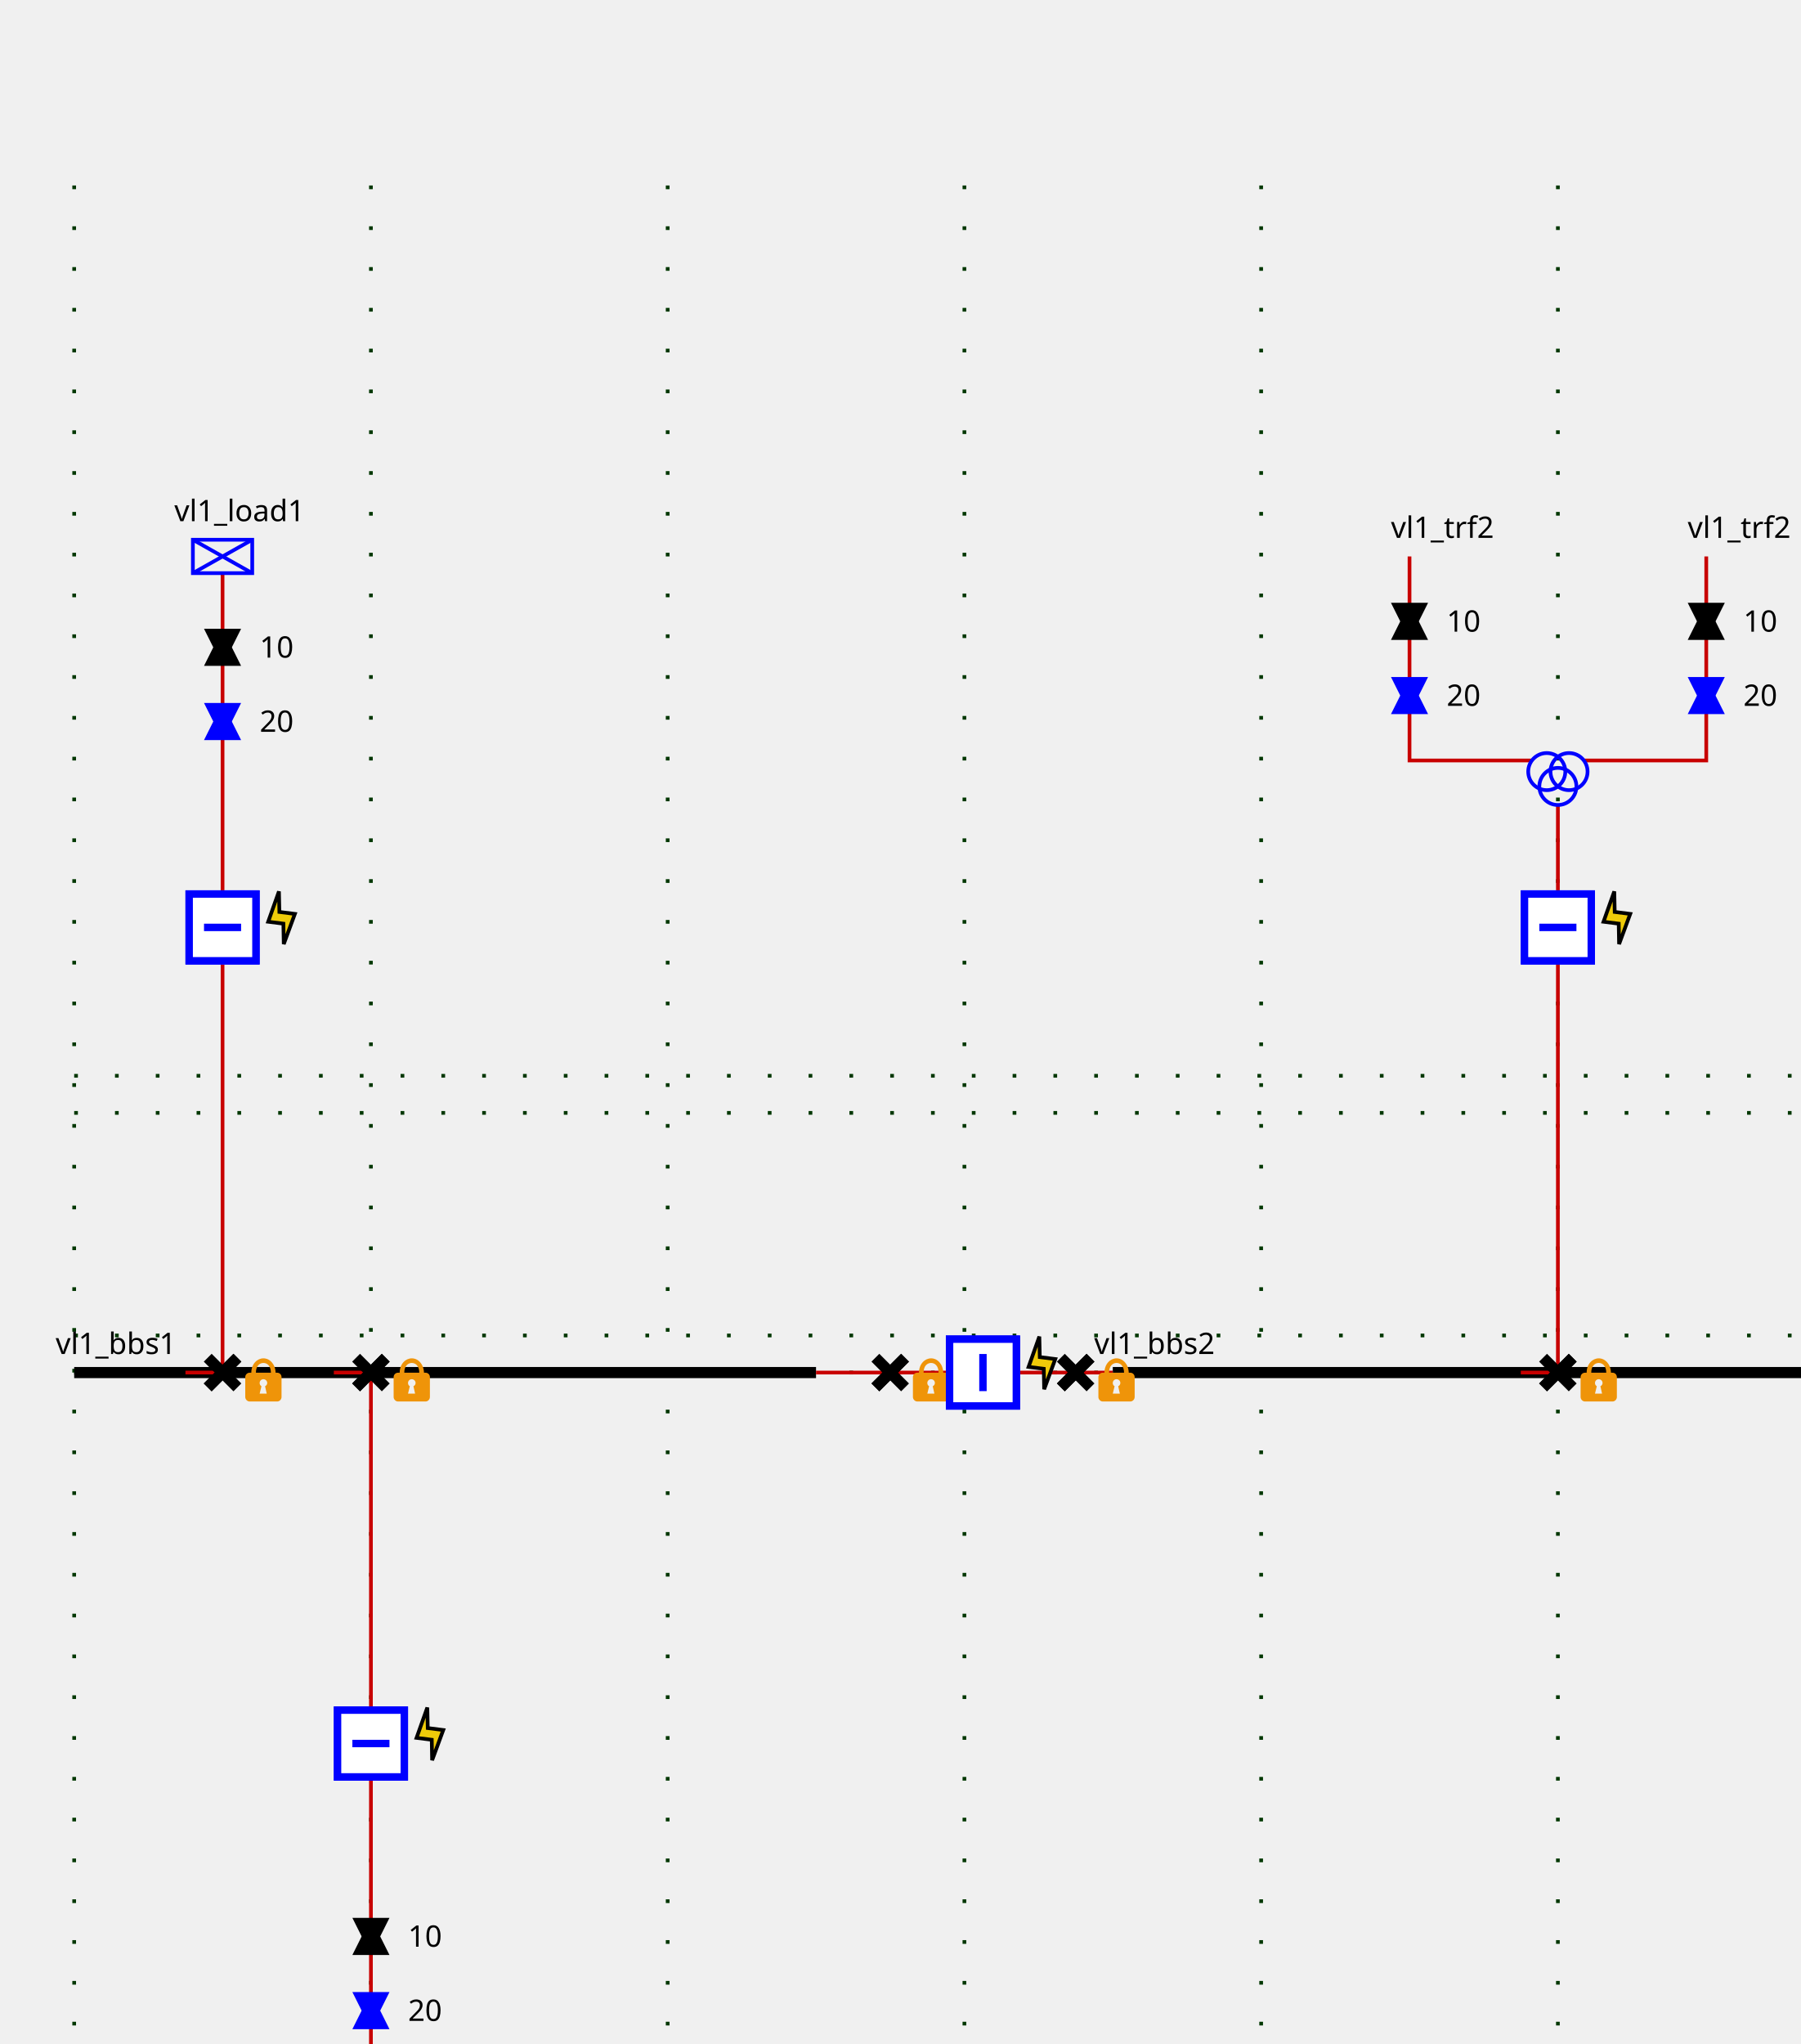
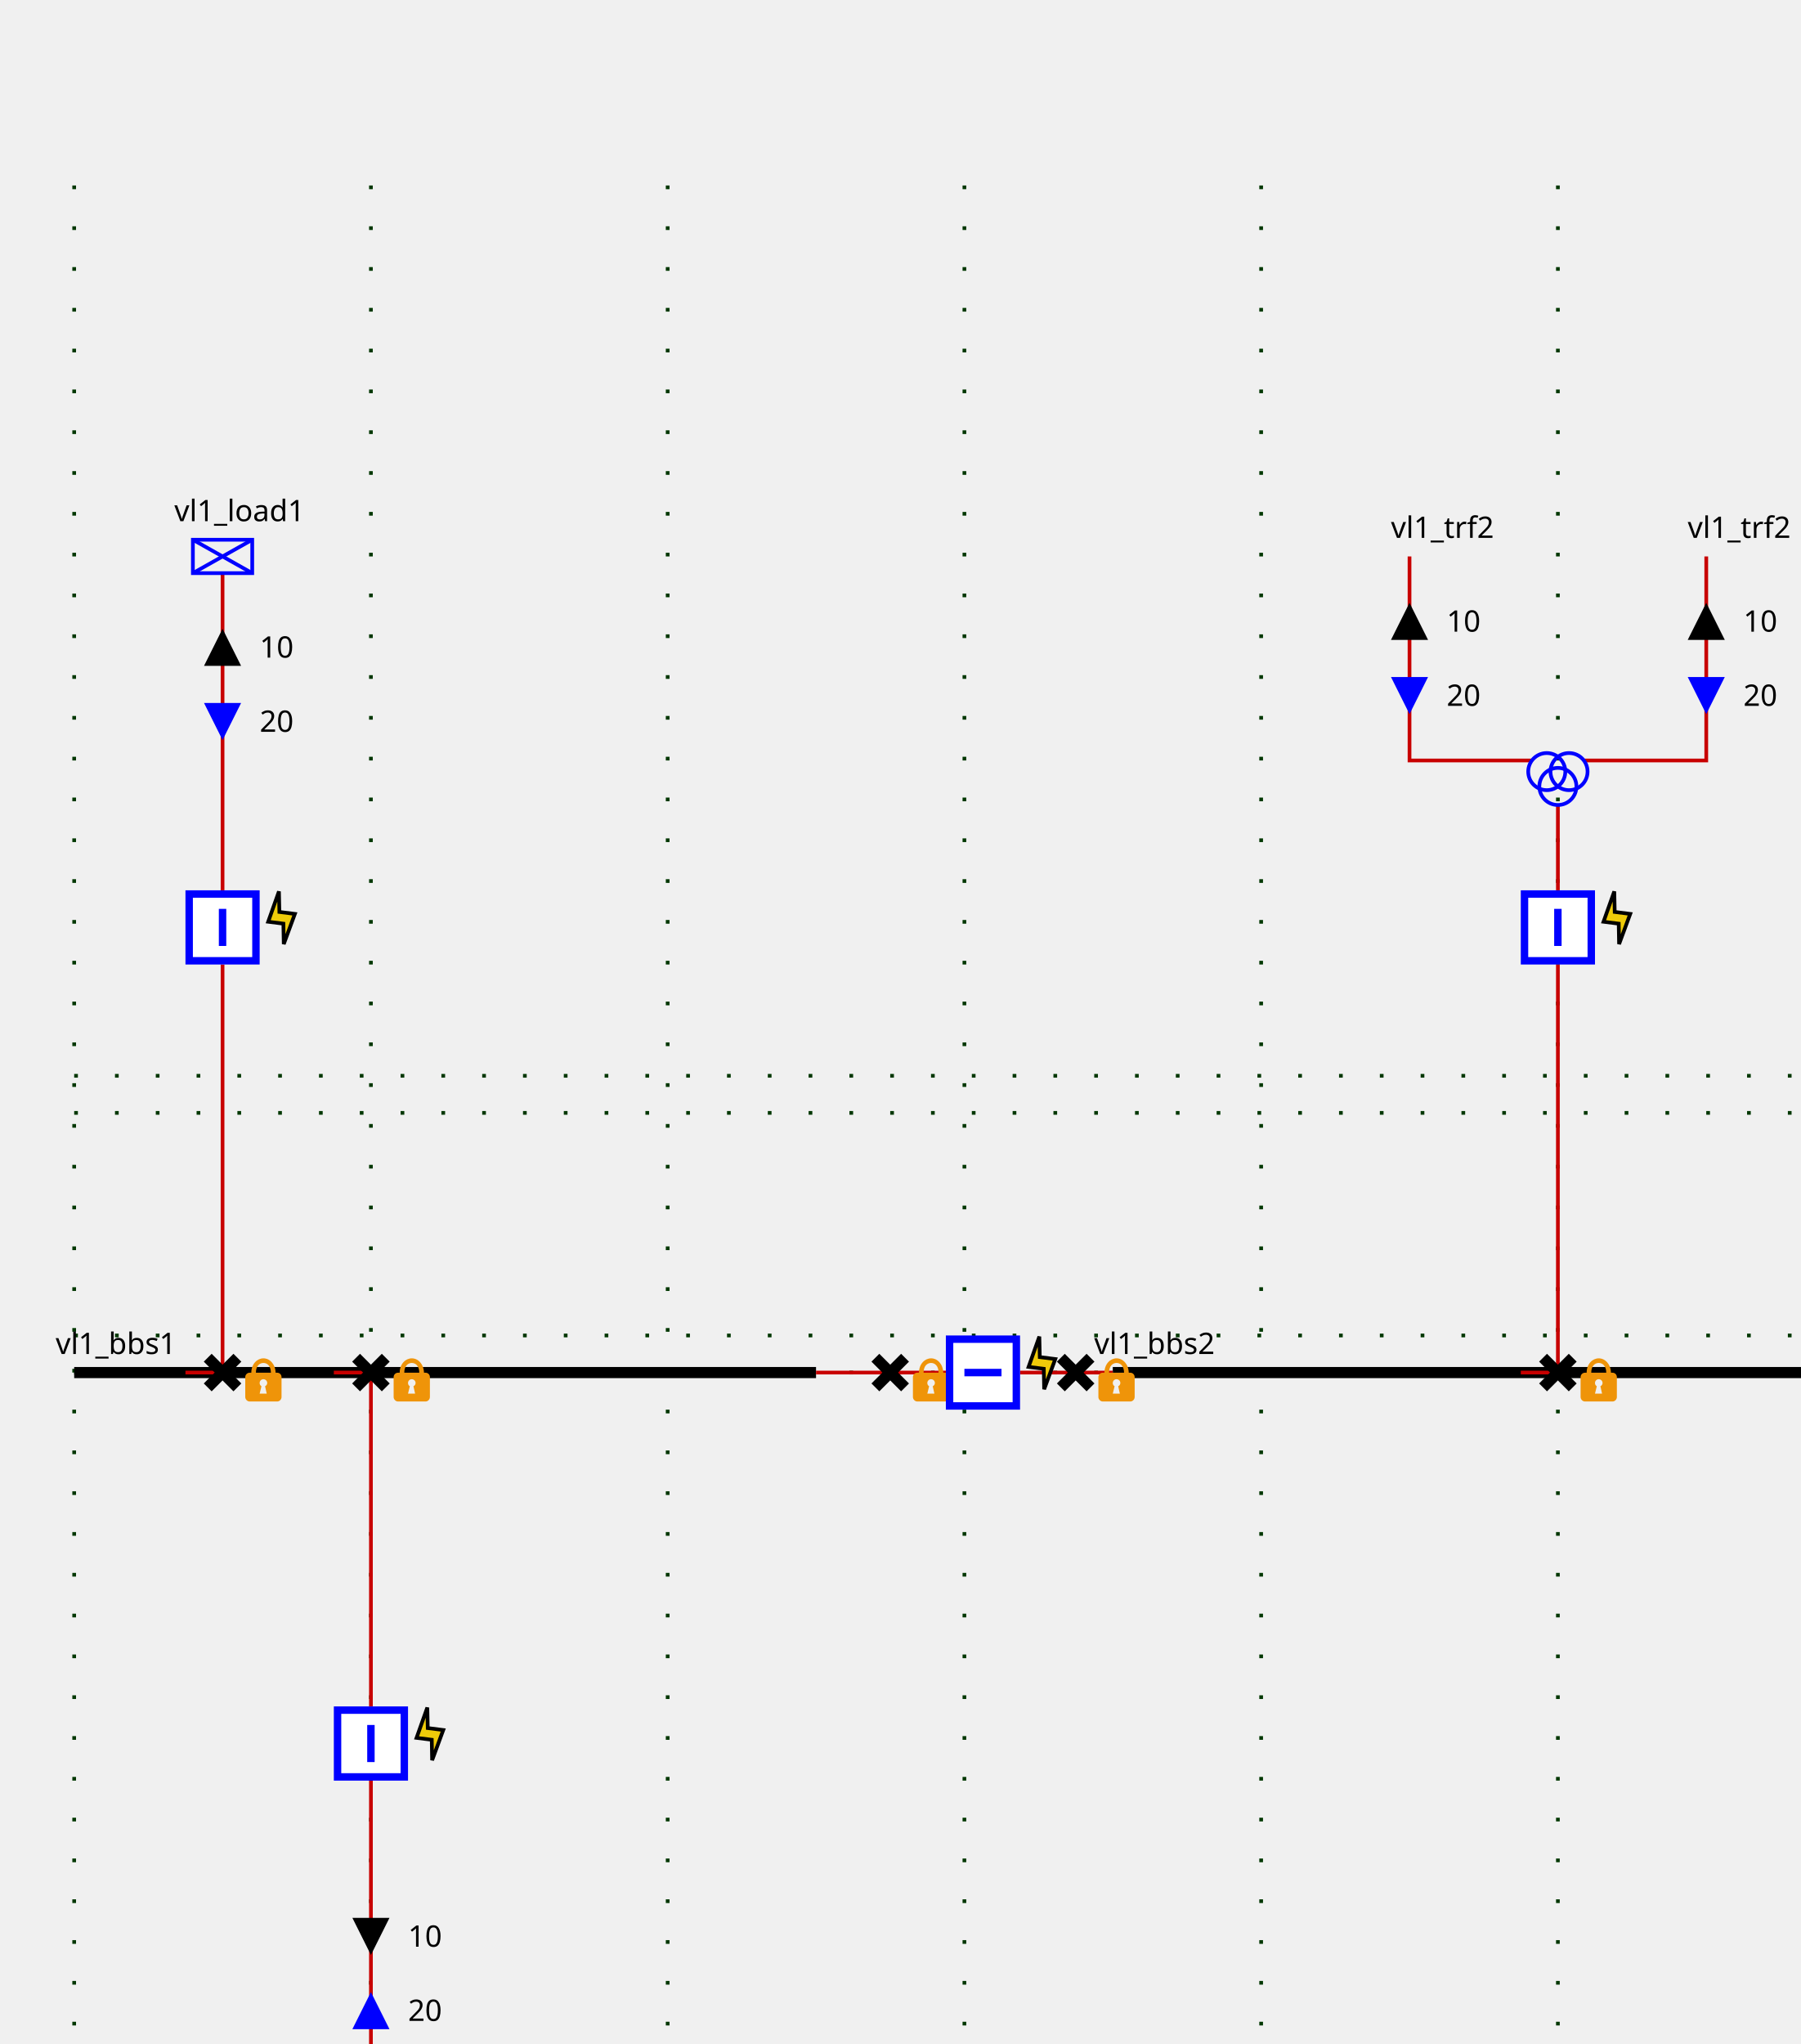
<svg xmlns="http://www.w3.org/2000/svg">
  <style>
.sld-up .sld-arrow-down {visibility: hidden}
.sld-down .sld-arrow-up {visibility: hidden}
.sld-closed .sld-sw-open {visibility: hidden}
.sld-open .sld-sw-closed {visibility: hidden}
.sld-hidden-node {visibility: hidden}
polyline {fill: none}
.sld-top-feeder .sld-label {dominant-baseline: auto}
.sld-bottom-feeder .sld-label {dominant-baseline: hanging}
.sld-arrow-p .sld-label {dominant-baseline: middle}
.sld-arrow-q .sld-label {dominant-baseline: middle}
.sld-constant-color {stroke: blue; fill: none}
.sld-wire.sld-constant-color {stroke: #c80000}
.sld-line.sld-constant-color {stroke: blue}
.sld-node.sld-constant-color {stroke: none; fill: black}
.sld-busbreaker-connection.sld-constant-color {stroke: black}
.sld-busbar-section.sld-constant-color {stroke: black}
.sld-disconnector.sld-constant-color {stroke: black}
.sld-label {stroke: none; fill: black}
.sld-busbar-section {stroke-width: 3}
.sld-breaker {stroke-width: 2; fill:white}
.sld-disconnector {stroke-width: 3}
.sld-busbreaker-connection {stroke-width: 4}
.sld-vsc {font-size: 7.43px}
.sld-grid {stroke: #003700; stroke-dasharray: 1,10}
.sld-arrow-p {fill:black}
.sld-arrow-q {fill:blue}
.sld-label {font: 8px "Verdana"}
.sld-graph-label {font: 12px "Verdana"}
.flash {
    stroke: black;
    stroke-width: 1;
    fill: #efcb09;
    fill-opacity: 1;
}

.lock {
    stroke: none;
    fill: #ef9409;
    fill-opacity: 1;
}

</style>
  <g>
    <g class="sld-grid" id="GRID_vl1" transform="translate(20.0,50.0)">
      <line x1="0.0" x2="0.0" y1="0.0" y2="560.0" />
      <line x1="80.0" x2="80.0" y1="0.0" y2="560.0" />
      <line x1="160.0" x2="160.0" y1="0.0" y2="560.0" />
      <line x1="240.0" x2="240.0" y1="0.0" y2="560.0" />
      <line x1="320.0" x2="320.0" y1="0.0" y2="560.0" />
      <line x1="400.0" x2="400.0" y1="0.0" y2="560.0" />
      <line x1="480.0" x2="480.0" y1="0.0" y2="560.0" />
      <line x1="0.0" x2="480.0" y1="250.0" y2="250.0" />
      <line x1="0.0" x2="480.0" y1="310.0" y2="310.0" />
      <line x1="0.0" x2="480.0" y1="240.0" y2="240.0" />
      <line x1="0.0" x2="480.0" y1="320.0" y2="320.0" />
    </g>
    <g class="sld-busbar-section sld-constant-color" id="idvl1_95_bbs1" transform="translate(20.0,370.0)">
      <line x1="0" x2="200.0" y1="0" y2="0" />
      <text class="sld-label" id="vl1_bbs1_NW_LABEL" transform="rotate(0,0,0)" x="-5.0" y="-5.0">vl1_bbs1</text>
    </g>
    <g class="sld-busbar-section sld-constant-color" id="idvl1_95_bbs2" transform="translate(300.0,370.0)">
      <line x1="0" x2="200.0" y1="0" y2="0" />
      <text class="sld-label" id="vl1_bbs2_NW_LABEL" transform="rotate(0,0,0)" x="-5.0" y="-5.0">vl1_bbs2</text>
    </g>
    <g class="sld-wire sld-constant-color" id="_95_vl1_95_vl1_95_bbs1_95_vl1_95_d1">
      <polyline points="220.0,370.0,240.0,370.0" />
    </g>
    <g class="sld-wire sld-constant-color" id="_95_vl1_95_vl1_95_d1_95_vl1_95_b1">
      <polyline points="240.0,370.0,255.0,370.0" />
    </g>
    <g class="sld-wire sld-constant-color" id="_95_vl1_95_vl1_95_b1_95_vl1_95_d2">
      <polyline points="275.0,370.0,290.0,370.0" />
    </g>
    <g class="sld-wire sld-constant-color" id="_95_vl1_95_vl1_95_d2_95_vl1_95_bbs2">
      <polyline points="290.0,370.0,300.0,370.0" />
    </g>
    <g class="sld-wire sld-constant-color" id="_95_vl1_95_vl1_95_load1_95_vl1_95_bload1">
      <polyline points="60.0,154.5,60.0,240.0" />
    </g>
    <g class="sld-arrow-p sld-up" id="_95_vl1_95_vl1_95_load1_95_vl1_95_bload1_ARROW1" transform="matrix(1.0,0.0,-0.0,1.0,55.0,169.5)">
-       <polygon class="arrow-down" points="0,0 10,0 5,10" />
-       <polygon class="arrow-up" points="5,0 10,10 0,10" />
+       <polygon class="sld-arrow-down" points="0,0 10,0 5,10" />
+       <polygon class="sld-arrow-up" points="5,0 10,10 0,10" />
      <text class="sld-label" transform="rotate(0,0,0)" x="15.0" y="5.0">10</text>
    </g>
    <g class="sld-arrow-q sld-down" id="_95_vl1_95_vl1_95_load1_95_vl1_95_bload1_ARROW2" transform="matrix(1.0,0.0,-0.0,1.0,55.0,189.5)">
-       <polygon class="arrow-down" points="0,0 10,0 5,10" />
-       <polygon class="arrow-up" points="5,0 10,10 0,10" />
+       <polygon class="sld-arrow-down" points="0,0 10,0 5,10" />
+       <polygon class="sld-arrow-up" points="5,0 10,10 0,10" />
      <text class="sld-label" transform="rotate(0,0,0)" x="15.0" y="5.0">20</text>
    </g>
    <g class="sld-wire sld-constant-color" id="_95_vl1_95_vl1_95_bload1_95_vl1_95_dload1">
      <polyline points="60.0,260.0,60.0,370.0" />
    </g>
    <g class="sld-wire sld-constant-color" id="_95_vl1_95_vl1_95_dload1_95_vl1_95_bbs1">
      <polyline points="60.0,370.0,50.0,370.0" />
    </g>
    <g class="sld-wire sld-constant-color" id="_95_vl1_95_vl1_95_trf1_95_vl1_95_btrf1">
      <polyline points="100.0,562.0,100.0,480.0" />
    </g>
    <g class="sld-arrow-q sld-down" id="_95_vl1_95_vl1_95_trf1_95_vl1_95_btrf1_ARROW2" transform="matrix(1.0,0.0,-0.0,1.0,95.0,537.0)">
-       <polygon class="arrow-down" points="0,0 10,0 5,10" transform="rotate(180.0,5.0,5.0)" />
-       <polygon class="arrow-up" points="5,0 10,10 0,10" transform="rotate(180.0,5.0,5.0)" />
+       <polygon class="sld-arrow-down" points="0,0 10,0 5,10" transform="rotate(180.0,5.0,5.0)" />
+       <polygon class="sld-arrow-up" points="5,0 10,10 0,10" transform="rotate(180.0,5.0,5.0)" />
      <text class="sld-label" transform="rotate(0,0,0)" x="15.0" y="5.0">20</text>
    </g>
    <g class="sld-arrow-p sld-up" id="_95_vl1_95_vl1_95_trf1_95_vl1_95_btrf1_ARROW1" transform="matrix(1.0,0.0,-0.0,1.0,95.0,517.0)">
-       <polygon class="arrow-down" points="0,0 10,0 5,10" transform="rotate(180.0,5.0,5.0)" />
-       <polygon class="arrow-up" points="5,0 10,10 0,10" transform="rotate(180.0,5.0,5.0)" />
+       <polygon class="sld-arrow-down" points="0,0 10,0 5,10" transform="rotate(180.0,5.0,5.0)" />
+       <polygon class="sld-arrow-up" points="5,0 10,10 0,10" transform="rotate(180.0,5.0,5.0)" />
      <text class="sld-label" transform="rotate(0,0,0)" x="15.0" y="5.0">10</text>
    </g>
    <g class="sld-wire sld-constant-color" id="_95_vl1_95_vl1_95_btrf1_95_vl1_95_dtrf1">
      <polyline points="100.0,460.0,100.0,370.0" />
    </g>
    <g class="sld-wire sld-constant-color" id="_95_vl1_95_vl1_95_dtrf1_95_vl1_95_bbs1">
      <polyline points="100.0,370.0,90.0,370.0" />
    </g>
    <g class="sld-wire sld-constant-color" id="_95_vl1_95_vl1_95_trf2_95_one_95_FICT_95_vl1_95_vl1_95_trf2">
      <polyline points="380.0,150.0,380.0,205.0,413.0,205.0" />
    </g>
    <g class="sld-arrow-p sld-up" id="_95_vl1_95_vl1_95_trf2_95_one_95_FICT_95_vl1_95_vl1_95_trf2_ARROW1" transform="matrix(1.0,0.0,-0.0,1.0,375.0,162.5)">
-       <polygon class="arrow-down" points="0,0 10,0 5,10" />
-       <polygon class="arrow-up" points="5,0 10,10 0,10" />
+       <polygon class="sld-arrow-down" points="0,0 10,0 5,10" />
+       <polygon class="sld-arrow-up" points="5,0 10,10 0,10" />
      <text class="sld-label" transform="rotate(0,0,0)" x="15.0" y="5.0">10</text>
    </g>
    <g class="sld-arrow-q sld-down" id="_95_vl1_95_vl1_95_trf2_95_one_95_FICT_95_vl1_95_vl1_95_trf2_ARROW2" transform="matrix(1.0,0.0,-0.0,1.0,375.0,182.5)">
-       <polygon class="arrow-down" points="0,0 10,0 5,10" />
-       <polygon class="arrow-up" points="5,0 10,10 0,10" />
+       <polygon class="sld-arrow-down" points="0,0 10,0 5,10" />
+       <polygon class="sld-arrow-up" points="5,0 10,10 0,10" />
      <text class="sld-label" transform="rotate(0,0,0)" x="15.0" y="5.0">20</text>
    </g>
    <g class="sld-wire sld-constant-color" id="_95_vl1_95_vl1_95_trf2_95_two_95_FICT_95_vl1_95_vl1_95_trf2">
      <polyline points="460.0,150.0,460.0,205.0,427.0,205.0" />
    </g>
    <g class="sld-arrow-p sld-up" id="_95_vl1_95_vl1_95_trf2_95_two_95_FICT_95_vl1_95_vl1_95_trf2_ARROW1" transform="matrix(1.0,0.0,-0.0,1.0,455.0,162.5)">
-       <polygon class="arrow-down" points="0,0 10,0 5,10" />
-       <polygon class="arrow-up" points="5,0 10,10 0,10" />
+       <polygon class="sld-arrow-down" points="0,0 10,0 5,10" />
+       <polygon class="sld-arrow-up" points="5,0 10,10 0,10" />
      <text class="sld-label" transform="rotate(0,0,0)" x="15.0" y="5.0">10</text>
    </g>
    <g class="sld-arrow-q sld-down" id="_95_vl1_95_vl1_95_trf2_95_two_95_FICT_95_vl1_95_vl1_95_trf2_ARROW2" transform="matrix(1.0,0.0,-0.0,1.0,455.0,182.5)">
-       <polygon class="arrow-down" points="0,0 10,0 5,10" />
-       <polygon class="arrow-up" points="5,0 10,10 0,10" />
+       <polygon class="sld-arrow-down" points="0,0 10,0 5,10" />
+       <polygon class="sld-arrow-up" points="5,0 10,10 0,10" />
      <text class="sld-label" transform="rotate(0,0,0)" x="15.0" y="5.0">20</text>
    </g>
    <g class="sld-wire sld-constant-color" id="_95_vl1_95_FICT_95_vl1_95_vl1_95_trf2_95_vl1_95_btrf2">
      <polyline points="420.0,217.0,420.0,240.0" />
    </g>
    <g class="sld-wire sld-constant-color" id="_95_vl1_95_vl1_95_btrf2_95_vl1_95_dtrf2">
      <polyline points="420.0,260.0,420.0,370.0" />
    </g>
    <g class="sld-wire sld-constant-color" id="_95_vl1_95_vl1_95_dtrf2_95_vl1_95_bbs2">
      <polyline points="420.0,370.0,410.0,370.0" />
    </g>
    <g class="sld-disconnector sld-constant-color sld-closed" id="idvl1_95_d1" transform="translate(236.0,366.0)">
-       <path class="sw-closed" d="M0,0 8,8 M8,0 0,8" />
-       <path class="sw-open" d="M8,0 0,8" />
+       <path class="sld-sw-closed" d="M0,0 8,8 M8,0 0,8" />
+       <path class="sld-sw-open" d="M8,0 0,8" />
      <g class="lock">
        <path d="M 6,0.168 C 4.36,0.178 2.77,1.63 2.75,4.04 H 2.31 c -0.66,0 -1.19,0.53 -1.19,1.19 v 5.37 c 0,0.6 0.53,1.2 1.19,1.2 h 7.4 c 0.69,0 1.19,-0.6 1.19,-1.2 V 5.23 C 10.9,4.57 10.4,4.04 9.71,4.04 H 9.31 C 9.21,1.6 7.66,0.158 6,0.168 Z M 6,1.41 c 0.97,0 2.02,0.7 2.04,2.63 H 3.99 c 0,-1.89 1.05,-2.63 2.04,-2.63 z m 0,4.38 c 0.58,0 1.04,0.46 1.04,1.02 0,0.41 -0.25,0.72 -0.58,0.88 L 6.91,9.68 H 5 L 5.49,7.69 C 5.17,7.5 5,7.18 5,6.81 5,6.25 5.45,5.79 6,5.79 Z" transform="translate(9.0,0.0)" />
      </g>
    </g>
    <g class="sld-breaker sld-constant-color sld-closed" id="idvl1_95_b1" transform="matrix(0.0,1.0,-1.0,0.0,275.0,360.0)">
-       <path class="sw-closed" d="M1,1 V19 H19 V1z M10,5 V15" />
-       <path class="sw-open" d="M1,1 V19 H19 V1z M5,10 H15" />
+       <path class="sld-sw-closed" d="M1,1 V19 H19 V1z M10,5 V15" />
+       <path class="sld-sw-open" d="M1,1 V19 H19 V1z M5,10 H15" />
      <g class="flash">
        <path d="M 5.5,14.5 8.5,6.36 4.32,5.83 4.2,0.3 1.3,8.47 5.4,8.99 Z" transform="matrix(0.0,-1.0,1.0,0.0,0.0,-1.0)" />
      </g>
    </g>
    <g class="sld-disconnector sld-constant-color sld-closed" id="idvl1_95_d2" transform="translate(286.0,366.0)">
-       <path class="sw-closed" d="M0,0 8,8 M8,0 0,8" />
-       <path class="sw-open" d="M8,0 0,8" />
+       <path class="sld-sw-closed" d="M0,0 8,8 M8,0 0,8" />
+       <path class="sld-sw-open" d="M8,0 0,8" />
      <g class="lock">
        <path d="M 6,0.168 C 4.36,0.178 2.77,1.63 2.75,4.04 H 2.31 c -0.66,0 -1.19,0.53 -1.19,1.19 v 5.37 c 0,0.6 0.53,1.2 1.19,1.2 h 7.4 c 0.69,0 1.19,-0.6 1.19,-1.2 V 5.23 C 10.9,4.57 10.4,4.04 9.71,4.04 H 9.31 C 9.21,1.6 7.66,0.158 6,0.168 Z M 6,1.41 c 0.97,0 2.02,0.7 2.04,2.63 H 3.99 c 0,-1.89 1.05,-2.63 2.04,-2.63 z m 0,4.38 c 0.58,0 1.04,0.46 1.04,1.02 0,0.41 -0.25,0.72 -0.58,0.88 L 6.91,9.68 H 5 L 5.49,7.69 C 5.17,7.5 5,7.18 5,6.81 5,6.25 5.45,5.79 6,5.79 Z" transform="translate(9.0,0.0)" />
      </g>
    </g>
    <g class="sld-load sld-constant-color" id="idvl1_95_load1" transform="translate(52.0,145.5)">
      <rect height="9" width="16" />
      <line x1="0" x2="16" y1="0" y2="9" />
      <line x1="16" x2="0" y1="0" y2="9" />
      <text class="sld-label" id="vl1_load1__LABEL" transform="rotate(0,0,0)" x="-5.0" y="-5.0">vl1_load1</text>
    </g>
    <g class="sld-breaker sld-constant-color sld-closed" id="idvl1_95_bload1" transform="translate(50.0,240.0)">
-       <path class="sw-closed" d="M1,1 V19 H19 V1z M10,5 V15" />
-       <path class="sw-open" d="M1,1 V19 H19 V1z M5,10 H15" />
+       <path class="sld-sw-closed" d="M1,1 V19 H19 V1z M10,5 V15" />
+       <path class="sld-sw-open" d="M1,1 V19 H19 V1z M5,10 H15" />
      <g class="flash">
        <path d="M 5.5,14.5 8.5,6.36 4.32,5.83 4.2,0.3 1.3,8.47 5.4,8.99 Z" transform="translate(21.0,0.0)" />
      </g>
    </g>
    <g class="sld-disconnector sld-constant-color sld-closed" id="idvl1_95_dload1" transform="translate(56.0,366.0)">
-       <path class="sw-closed" d="M0,0 8,8 M8,0 0,8" />
-       <path class="sw-open" d="M8,0 0,8" />
+       <path class="sld-sw-closed" d="M0,0 8,8 M8,0 0,8" />
+       <path class="sld-sw-open" d="M8,0 0,8" />
      <g class="lock">
        <path d="M 6,0.168 C 4.36,0.178 2.77,1.63 2.75,4.04 H 2.31 c -0.66,0 -1.19,0.53 -1.19,1.19 v 5.37 c 0,0.6 0.53,1.2 1.19,1.2 h 7.4 c 0.69,0 1.19,-0.6 1.19,-1.2 V 5.23 C 10.9,4.57 10.4,4.04 9.71,4.04 H 9.31 C 9.21,1.6 7.66,0.158 6,0.168 Z M 6,1.41 c 0.97,0 2.02,0.7 2.04,2.63 H 3.99 c 0,-1.89 1.05,-2.63 2.04,-2.63 z m 0,4.38 c 0.58,0 1.04,0.46 1.04,1.02 0,0.41 -0.25,0.72 -0.58,0.88 L 6.91,9.68 H 5 L 5.49,7.69 C 5.17,7.5 5,7.18 5,6.81 5,6.25 5.45,5.79 6,5.79 Z" transform="translate(9.0,0.0)" />
      </g>
    </g>
    <g class="sld-two-wt sld-constant-color" id="idvl1_95_trf1" transform="translate(95.0,562.5)">
      <circle cx="5" cy="10" r="5" />
      <circle cx="5" cy="5" r="5" />
      <text class="sld-label" id="vl1_trf1__LABEL" transform="rotate(0,0,0)" x="-5.0" y="-5.0">vl1_trf1</text>
    </g>
    <g class="sld-breaker sld-constant-color sld-closed" id="idvl1_95_btrf1" transform="translate(90.0,460.0)">
-       <path class="sw-closed" d="M1,1 V19 H19 V1z M10,5 V15" />
-       <path class="sw-open" d="M1,1 V19 H19 V1z M5,10 H15" />
+       <path class="sld-sw-closed" d="M1,1 V19 H19 V1z M10,5 V15" />
+       <path class="sld-sw-open" d="M1,1 V19 H19 V1z M5,10 H15" />
      <g class="flash">
        <path d="M 5.5,14.5 8.5,6.36 4.32,5.83 4.2,0.3 1.3,8.47 5.4,8.99 Z" transform="translate(21.0,0.0)" />
      </g>
    </g>
    <g class="sld-disconnector sld-constant-color sld-closed" id="idvl1_95_dtrf1" transform="translate(96.0,366.0)">
-       <path class="sw-closed" d="M0,0 8,8 M8,0 0,8" />
-       <path class="sw-open" d="M8,0 0,8" />
+       <path class="sld-sw-closed" d="M0,0 8,8 M8,0 0,8" />
+       <path class="sld-sw-open" d="M8,0 0,8" />
      <g class="lock">
        <path d="M 6,0.168 C 4.36,0.178 2.77,1.63 2.75,4.04 H 2.31 c -0.66,0 -1.19,0.53 -1.19,1.19 v 5.37 c 0,0.6 0.53,1.2 1.19,1.2 h 7.4 c 0.69,0 1.19,-0.6 1.19,-1.2 V 5.23 C 10.9,4.57 10.4,4.04 9.71,4.04 H 9.31 C 9.21,1.6 7.66,0.158 6,0.168 Z M 6,1.41 c 0.97,0 2.02,0.7 2.04,2.63 H 3.99 c 0,-1.89 1.05,-2.63 2.04,-2.63 z m 0,4.38 c 0.58,0 1.04,0.46 1.04,1.02 0,0.41 -0.25,0.72 -0.58,0.88 L 6.91,9.68 H 5 L 5.49,7.69 C 5.17,7.5 5,7.18 5,6.81 5,6.25 5.45,5.79 6,5.79 Z" transform="translate(9.0,0.0)" />
      </g>
    </g>
    <g class="sld-line sld-constant-color" id="idvl1_95_trf2_95_one" transform="translate(380.0,150.0)">
      <text class="sld-label" id="vl1_trf2_one__LABEL" transform="rotate(0,0,0)" x="-5.0" y="-5.0">vl1_trf2</text>
    </g>
    <g class="sld-line sld-constant-color" id="idvl1_95_trf2_95_two" transform="translate(460.0,150.0)">
      <text class="sld-label" id="vl1_trf2_two__LABEL" transform="rotate(0,0,0)" x="-5.0" y="-5.0">vl1_trf2</text>
    </g>
    <g class="sld-three-wt sld-constant-color" id="idFICT_95_vl1_95_vl1_95_trf2" transform="translate(412.0,203.0)">
      <circle cx="5" cy="5" r="5" />
      <circle cx="11" cy="5" r="5" />
      <circle cx="8" cy="9" r="5" />
    </g>
    <g class="sld-breaker sld-constant-color sld-closed" id="idvl1_95_btrf2" transform="translate(410.0,240.0)">
-       <path class="sw-closed" d="M1,1 V19 H19 V1z M10,5 V15" />
-       <path class="sw-open" d="M1,1 V19 H19 V1z M5,10 H15" />
+       <path class="sld-sw-closed" d="M1,1 V19 H19 V1z M10,5 V15" />
+       <path class="sld-sw-open" d="M1,1 V19 H19 V1z M5,10 H15" />
      <g class="flash">
        <path d="M 5.5,14.5 8.5,6.36 4.32,5.83 4.2,0.3 1.3,8.47 5.4,8.99 Z" transform="translate(21.0,0.0)" />
      </g>
    </g>
    <g class="sld-disconnector sld-constant-color sld-closed" id="idvl1_95_dtrf2" transform="translate(416.0,366.0)">
-       <path class="sw-closed" d="M0,0 8,8 M8,0 0,8" />
-       <path class="sw-open" d="M8,0 0,8" />
+       <path class="sld-sw-closed" d="M0,0 8,8 M8,0 0,8" />
+       <path class="sld-sw-open" d="M8,0 0,8" />
      <g class="lock">
        <path d="M 6,0.168 C 4.36,0.178 2.77,1.63 2.75,4.04 H 2.31 c -0.66,0 -1.19,0.53 -1.19,1.19 v 5.37 c 0,0.6 0.53,1.2 1.19,1.2 h 7.4 c 0.69,0 1.19,-0.6 1.19,-1.2 V 5.23 C 10.9,4.57 10.4,4.04 9.71,4.04 H 9.31 C 9.21,1.6 7.66,0.158 6,0.168 Z M 6,1.41 c 0.97,0 2.02,0.7 2.04,2.63 H 3.99 c 0,-1.89 1.05,-2.63 2.04,-2.63 z m 0,4.38 c 0.58,0 1.04,0.46 1.04,1.02 0,0.41 -0.25,0.72 -0.58,0.88 L 6.91,9.68 H 5 L 5.49,7.69 C 5.17,7.5 5,7.18 5,6.81 5,6.25 5.45,5.79 6,5.79 Z" transform="translate(9.0,0.0)" />
      </g>
    </g>
  </g>
</svg>
